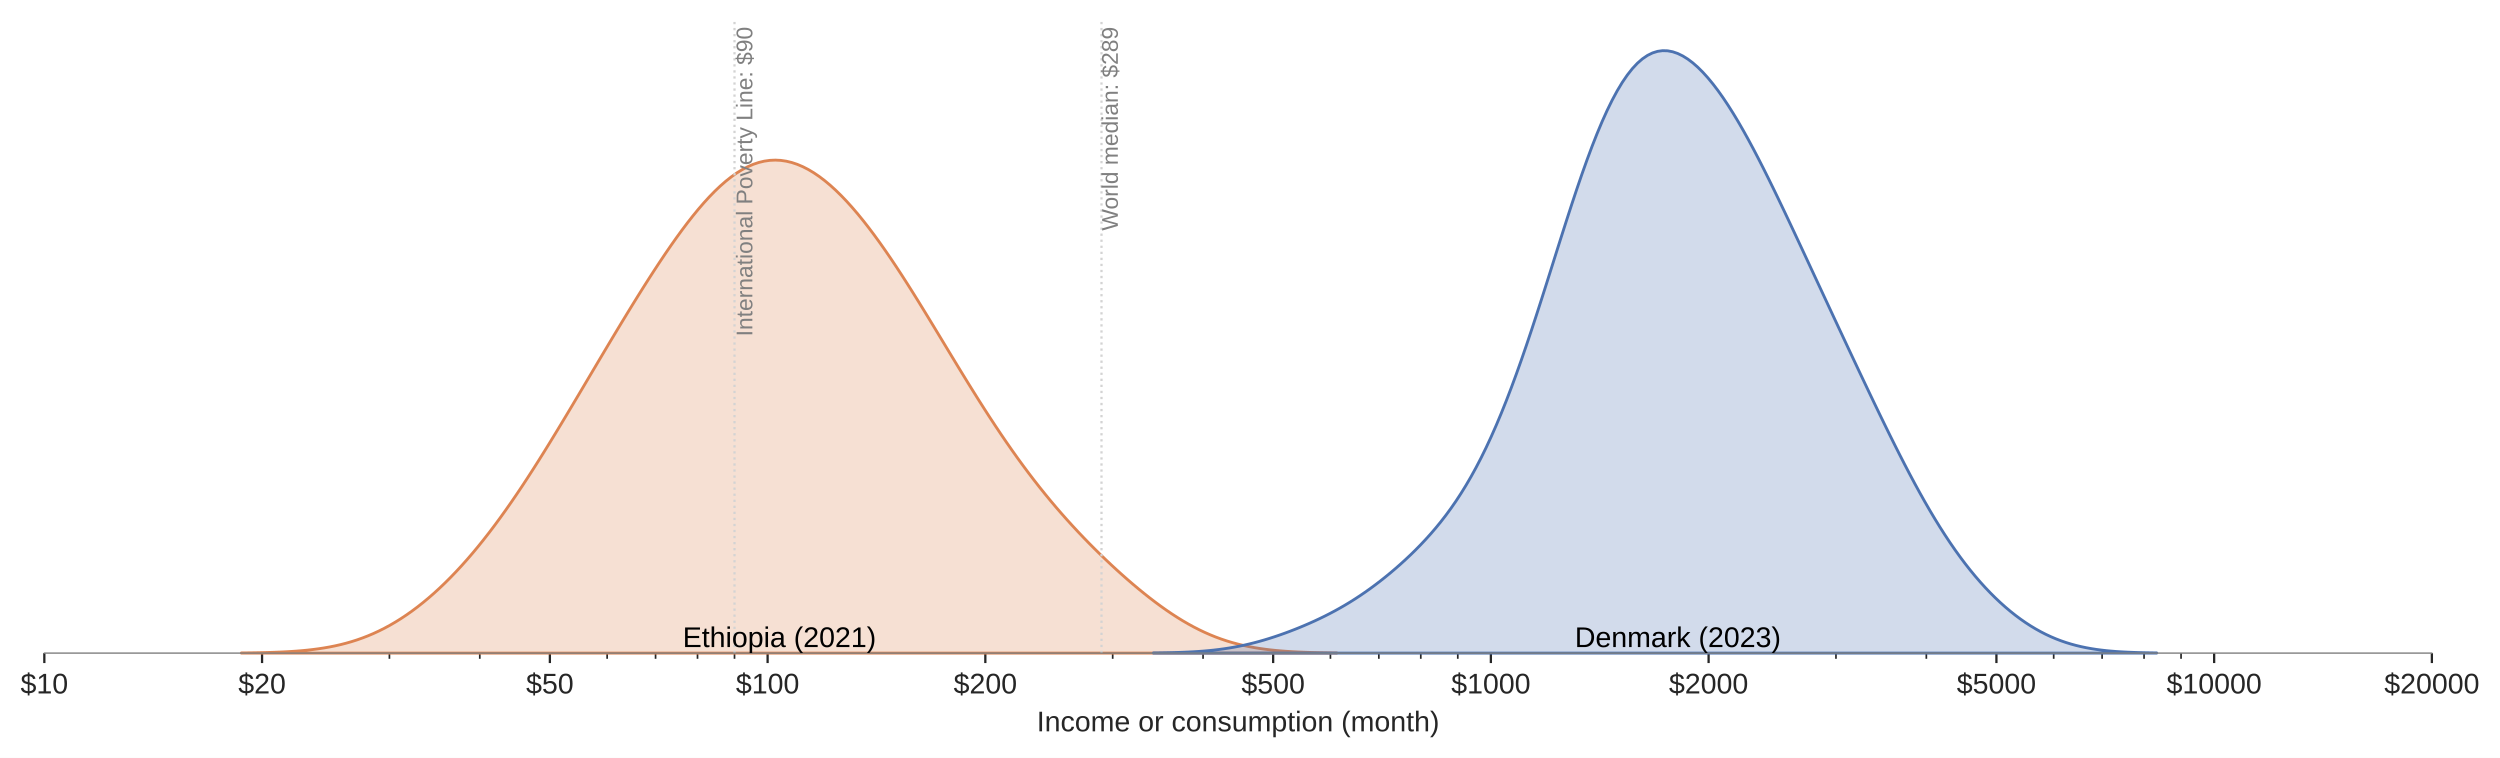
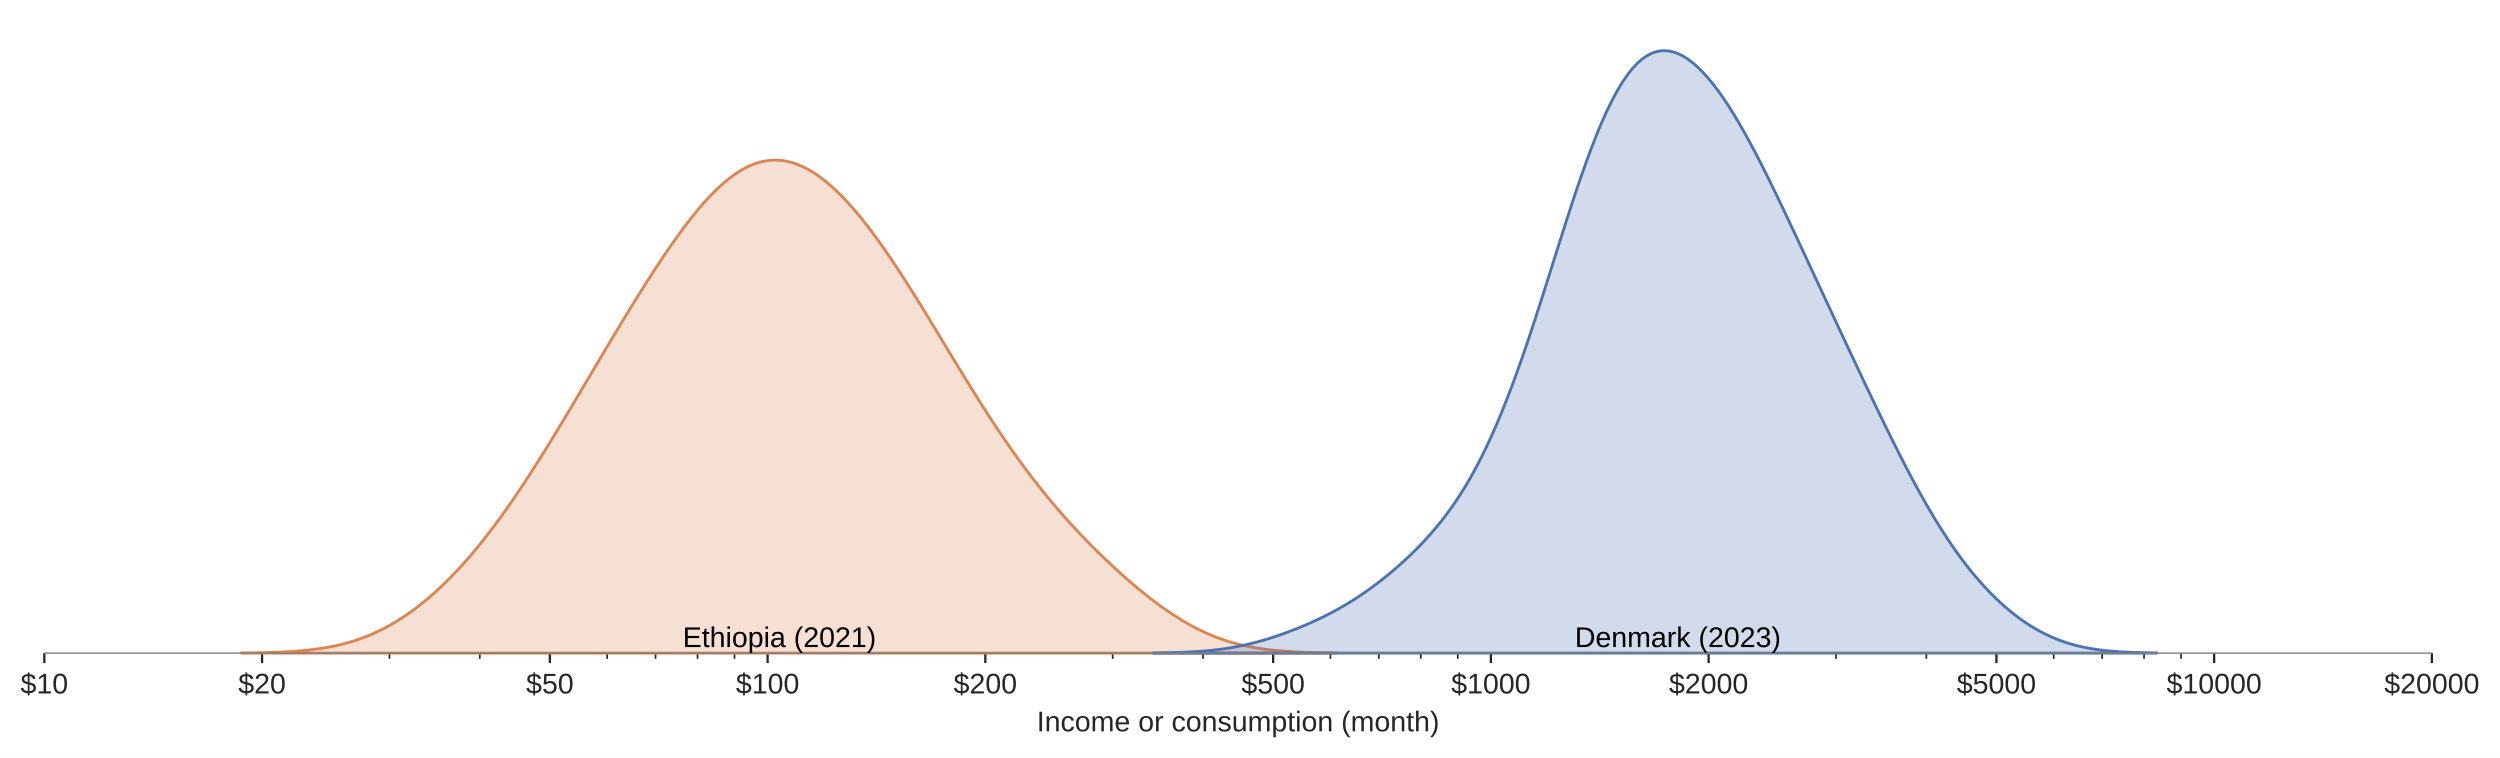
<svg xmlns="http://www.w3.org/2000/svg" xmlns:xlink="http://www.w3.org/1999/xlink" width="876.424pt" height="265.69pt" viewBox="0 0 876.424 265.69" version="1.1">
  <defs>
    <style type="text/css">*{stroke-linejoin: round; stroke-linecap: butt}</style>
  </defs>
  <g id="figure_1">
    <g id="patch_1">
      <path d="M 0 265.69  L 876.424 265.69  L 876.424 0  L 0 0  z " style="fill: #ffffff" />
    </g>
    <g id="axes_1">
      <g id="patch_2">
        <path d="M 15.541 228.96  L 852.541 228.96  L 852.541 7.2  L 15.541 7.2  z " style="fill: #ffffff" />
      </g>
      <g id="matplotlib.axis_1">
        <g id="xtick_1">
          <g id="line2d_1">
            <defs>
-               <path id="m2feca55325" d="M 0 0  L 0 3.5  " style="stroke: #262626; stroke-width: 0.8" />
+               <path id="m0fde0cb717" d="M 0 0  L 0 3.5  " style="stroke: #262626; stroke-width: 0.8" />
            </defs>
            <g>
-               <use xlink:href="#m2feca55325" x="15.541" y="228.96" style="fill: #262626; stroke: #262626; stroke-width: 0.8" />
+               <use xlink:href="#m0fde0cb717" x="15.541" y="228.96" style="fill: #262626; stroke: #262626; stroke-width: 0.8" />
            </g>
          </g>
          <g id="text_1">
            <text style="font-size: 10px; font-family: 'Arial', 'DejaVu Sans', 'Liberation Sans', 'Bitstream Vera Sans', sans-serif; text-anchor: middle; fill: #262626" x="15.541" y="243.118" transform="rotate(-0 15.54141 243.1178)">$10</text>
          </g>
        </g>
        <g id="xtick_2">
          <g id="line2d_2">
            <g>
-               <use xlink:href="#m2feca55325" x="91.87" y="228.96" style="fill: #262626; stroke: #262626; stroke-width: 0.8" />
+               <use xlink:href="#m0fde0cb717" x="91.87" y="228.96" style="fill: #262626; stroke: #262626; stroke-width: 0.8" />
            </g>
          </g>
          <g id="text_2">
            <text style="font-size: 10px; font-family: 'Arial', 'DejaVu Sans', 'Liberation Sans', 'Bitstream Vera Sans', sans-serif; text-anchor: middle; fill: #262626" x="91.87" y="243.118" transform="rotate(-0 91.86974 243.1178)">$20</text>
          </g>
        </g>
        <g id="xtick_3">
          <g id="line2d_3">
            <g>
-               <use xlink:href="#m2feca55325" x="192.77" y="228.96" style="fill: #262626; stroke: #262626; stroke-width: 0.8" />
+               <use xlink:href="#m0fde0cb717" x="192.77" y="228.96" style="fill: #262626; stroke: #262626; stroke-width: 0.8" />
            </g>
          </g>
          <g id="text_3">
            <text style="font-size: 10px; font-family: 'Arial', 'DejaVu Sans', 'Liberation Sans', 'Bitstream Vera Sans', sans-serif; text-anchor: middle; fill: #262626" x="192.77" y="243.118" transform="rotate(-0 192.7703 243.1178)">$50</text>
          </g>
        </g>
        <g id="xtick_4">
          <g id="line2d_4">
            <g>
-               <use xlink:href="#m2feca55325" x="269.099" y="228.96" style="fill: #262626; stroke: #262626; stroke-width: 0.8" />
+               <use xlink:href="#m0fde0cb717" x="269.099" y="228.96" style="fill: #262626; stroke: #262626; stroke-width: 0.8" />
            </g>
          </g>
          <g id="text_4">
            <text style="font-size: 10px; font-family: 'Arial', 'DejaVu Sans', 'Liberation Sans', 'Bitstream Vera Sans', sans-serif; text-anchor: middle; fill: #262626" x="269.099" y="243.118" transform="rotate(-0 269.0986 243.1178)">$100</text>
          </g>
        </g>
        <g id="xtick_5">
          <g id="line2d_5">
            <g>
-               <use xlink:href="#m2feca55325" x="345.427" y="228.96" style="fill: #262626; stroke: #262626; stroke-width: 0.8" />
+               <use xlink:href="#m0fde0cb717" x="345.427" y="228.96" style="fill: #262626; stroke: #262626; stroke-width: 0.8" />
            </g>
          </g>
          <g id="text_5">
            <text style="font-size: 10px; font-family: 'Arial', 'DejaVu Sans', 'Liberation Sans', 'Bitstream Vera Sans', sans-serif; text-anchor: middle; fill: #262626" x="345.427" y="243.118" transform="rotate(-0 345.427 243.1178)">$200</text>
          </g>
        </g>
        <g id="xtick_6">
          <g id="line2d_6">
            <g>
-               <use xlink:href="#m2feca55325" x="446.328" y="228.96" style="fill: #262626; stroke: #262626; stroke-width: 0.8" />
+               <use xlink:href="#m0fde0cb717" x="446.328" y="228.96" style="fill: #262626; stroke: #262626; stroke-width: 0.8" />
            </g>
          </g>
          <g id="text_6">
            <text style="font-size: 10px; font-family: 'Arial', 'DejaVu Sans', 'Liberation Sans', 'Bitstream Vera Sans', sans-serif; text-anchor: middle; fill: #262626" x="446.328" y="243.118" transform="rotate(-0 446.3275 243.1178)">$500</text>
          </g>
        </g>
        <g id="xtick_7">
          <g id="line2d_7">
            <g>
-               <use xlink:href="#m2feca55325" x="522.656" y="228.96" style="fill: #262626; stroke: #262626; stroke-width: 0.8" />
+               <use xlink:href="#m0fde0cb717" x="522.656" y="228.96" style="fill: #262626; stroke: #262626; stroke-width: 0.8" />
            </g>
          </g>
          <g id="text_7">
            <text style="font-size: 10px; font-family: 'Arial', 'DejaVu Sans', 'Liberation Sans', 'Bitstream Vera Sans', sans-serif; text-anchor: middle; fill: #262626" x="522.656" y="243.118" transform="rotate(-0 522.6559 243.1178)">$1000</text>
          </g>
        </g>
        <g id="xtick_8">
          <g id="line2d_8">
            <g>
-               <use xlink:href="#m2feca55325" x="598.984" y="228.96" style="fill: #262626; stroke: #262626; stroke-width: 0.8" />
+               <use xlink:href="#m0fde0cb717" x="598.984" y="228.96" style="fill: #262626; stroke: #262626; stroke-width: 0.8" />
            </g>
          </g>
          <g id="text_8">
            <text style="font-size: 10px; font-family: 'Arial', 'DejaVu Sans', 'Liberation Sans', 'Bitstream Vera Sans', sans-serif; text-anchor: middle; fill: #262626" x="598.984" y="243.118" transform="rotate(-0 598.9842 243.1178)">$2000</text>
          </g>
        </g>
        <g id="xtick_9">
          <g id="line2d_9">
            <g>
-               <use xlink:href="#m2feca55325" x="699.885" y="228.96" style="fill: #262626; stroke: #262626; stroke-width: 0.8" />
+               <use xlink:href="#m0fde0cb717" x="699.885" y="228.96" style="fill: #262626; stroke: #262626; stroke-width: 0.8" />
            </g>
          </g>
          <g id="text_9">
            <text style="font-size: 10px; font-family: 'Arial', 'DejaVu Sans', 'Liberation Sans', 'Bitstream Vera Sans', sans-serif; text-anchor: middle; fill: #262626" x="699.885" y="243.118" transform="rotate(-0 699.8847 243.1178)">$5000</text>
          </g>
        </g>
        <g id="xtick_10">
          <g id="line2d_10">
            <g>
-               <use xlink:href="#m2feca55325" x="776.213" y="228.96" style="fill: #262626; stroke: #262626; stroke-width: 0.8" />
+               <use xlink:href="#m0fde0cb717" x="776.213" y="228.96" style="fill: #262626; stroke: #262626; stroke-width: 0.8" />
            </g>
          </g>
          <g id="text_10">
            <text style="font-size: 10px; font-family: 'Arial', 'DejaVu Sans', 'Liberation Sans', 'Bitstream Vera Sans', sans-serif; text-anchor: middle; fill: #262626" x="776.213" y="243.118" transform="rotate(-0 776.2131 243.1178)">$10000</text>
          </g>
        </g>
        <g id="xtick_11">
          <g id="line2d_11">
            <g>
-               <use xlink:href="#m2feca55325" x="852.541" y="228.96" style="fill: #262626; stroke: #262626; stroke-width: 0.8" />
+               <use xlink:href="#m0fde0cb717" x="852.541" y="228.96" style="fill: #262626; stroke: #262626; stroke-width: 0.8" />
            </g>
          </g>
          <g id="text_11">
            <text style="font-size: 10px; font-family: 'Arial', 'DejaVu Sans', 'Liberation Sans', 'Bitstream Vera Sans', sans-serif; text-anchor: middle; fill: #262626" x="852.541" y="243.118" transform="rotate(-0 852.5414 243.1178)">$20000</text>
          </g>
        </g>
        <g id="xtick_12">
          <g id="line2d_12">
            <defs>
-               <path id="m14a2b7d4f0" d="M 0 0  L 0 2  " style="stroke: #262626; stroke-width: 0.6" />
+               <path id="mbe26767d24" d="M 0 0  L 0 2  " style="stroke: #262626; stroke-width: 0.6" />
            </defs>
            <g>
-               <use xlink:href="#m14a2b7d4f0" x="136.519" y="228.96" style="fill: #262626; stroke: #262626; stroke-width: 0.6" />
+               <use xlink:href="#mbe26767d24" x="136.519" y="228.96" style="fill: #262626; stroke: #262626; stroke-width: 0.6" />
            </g>
          </g>
        </g>
        <g id="xtick_13">
          <g id="line2d_13">
            <g>
-               <use xlink:href="#m14a2b7d4f0" x="168.198" y="228.96" style="fill: #262626; stroke: #262626; stroke-width: 0.6" />
+               <use xlink:href="#mbe26767d24" x="168.198" y="228.96" style="fill: #262626; stroke: #262626; stroke-width: 0.6" />
            </g>
          </g>
        </g>
        <g id="xtick_14">
          <g id="line2d_14">
            <g>
-               <use xlink:href="#m14a2b7d4f0" x="212.847" y="228.96" style="fill: #262626; stroke: #262626; stroke-width: 0.6" />
+               <use xlink:href="#mbe26767d24" x="212.847" y="228.96" style="fill: #262626; stroke: #262626; stroke-width: 0.6" />
            </g>
          </g>
        </g>
        <g id="xtick_15">
          <g id="line2d_15">
            <g>
-               <use xlink:href="#m14a2b7d4f0" x="229.822" y="228.96" style="fill: #262626; stroke: #262626; stroke-width: 0.6" />
+               <use xlink:href="#mbe26767d24" x="229.822" y="228.96" style="fill: #262626; stroke: #262626; stroke-width: 0.6" />
            </g>
          </g>
        </g>
        <g id="xtick_16">
          <g id="line2d_16">
            <g>
-               <use xlink:href="#m14a2b7d4f0" x="244.526" y="228.96" style="fill: #262626; stroke: #262626; stroke-width: 0.6" />
+               <use xlink:href="#mbe26767d24" x="244.526" y="228.96" style="fill: #262626; stroke: #262626; stroke-width: 0.6" />
            </g>
          </g>
        </g>
        <g id="xtick_17">
          <g id="line2d_17">
            <g>
-               <use xlink:href="#m14a2b7d4f0" x="257.496" y="228.96" style="fill: #262626; stroke: #262626; stroke-width: 0.6" />
+               <use xlink:href="#mbe26767d24" x="257.496" y="228.96" style="fill: #262626; stroke: #262626; stroke-width: 0.6" />
            </g>
          </g>
        </g>
        <g id="xtick_18">
          <g id="line2d_18">
            <g>
-               <use xlink:href="#m14a2b7d4f0" x="390.076" y="228.96" style="fill: #262626; stroke: #262626; stroke-width: 0.6" />
+               <use xlink:href="#mbe26767d24" x="390.076" y="228.96" style="fill: #262626; stroke: #262626; stroke-width: 0.6" />
            </g>
          </g>
        </g>
        <g id="xtick_19">
          <g id="line2d_19">
            <g>
-               <use xlink:href="#m14a2b7d4f0" x="421.755" y="228.96" style="fill: #262626; stroke: #262626; stroke-width: 0.6" />
+               <use xlink:href="#mbe26767d24" x="421.755" y="228.96" style="fill: #262626; stroke: #262626; stroke-width: 0.6" />
            </g>
          </g>
        </g>
        <g id="xtick_20">
          <g id="line2d_20">
            <g>
-               <use xlink:href="#m14a2b7d4f0" x="466.404" y="228.96" style="fill: #262626; stroke: #262626; stroke-width: 0.6" />
+               <use xlink:href="#mbe26767d24" x="466.404" y="228.96" style="fill: #262626; stroke: #262626; stroke-width: 0.6" />
            </g>
          </g>
        </g>
        <g id="xtick_21">
          <g id="line2d_21">
            <g>
-               <use xlink:href="#m14a2b7d4f0" x="483.379" y="228.96" style="fill: #262626; stroke: #262626; stroke-width: 0.6" />
+               <use xlink:href="#mbe26767d24" x="483.379" y="228.96" style="fill: #262626; stroke: #262626; stroke-width: 0.6" />
            </g>
          </g>
        </g>
        <g id="xtick_22">
          <g id="line2d_22">
            <g>
-               <use xlink:href="#m14a2b7d4f0" x="498.084" y="228.96" style="fill: #262626; stroke: #262626; stroke-width: 0.6" />
+               <use xlink:href="#mbe26767d24" x="498.084" y="228.96" style="fill: #262626; stroke: #262626; stroke-width: 0.6" />
            </g>
          </g>
        </g>
        <g id="xtick_23">
          <g id="line2d_23">
            <g>
-               <use xlink:href="#m14a2b7d4f0" x="511.054" y="228.96" style="fill: #262626; stroke: #262626; stroke-width: 0.6" />
+               <use xlink:href="#mbe26767d24" x="511.054" y="228.96" style="fill: #262626; stroke: #262626; stroke-width: 0.6" />
            </g>
          </g>
        </g>
        <g id="xtick_24">
          <g id="line2d_24">
            <g>
-               <use xlink:href="#m14a2b7d4f0" x="643.633" y="228.96" style="fill: #262626; stroke: #262626; stroke-width: 0.6" />
+               <use xlink:href="#mbe26767d24" x="643.633" y="228.96" style="fill: #262626; stroke: #262626; stroke-width: 0.6" />
            </g>
          </g>
        </g>
        <g id="xtick_25">
          <g id="line2d_25">
            <g>
-               <use xlink:href="#m14a2b7d4f0" x="675.313" y="228.96" style="fill: #262626; stroke: #262626; stroke-width: 0.6" />
+               <use xlink:href="#mbe26767d24" x="675.313" y="228.96" style="fill: #262626; stroke: #262626; stroke-width: 0.6" />
            </g>
          </g>
        </g>
        <g id="xtick_26">
          <g id="line2d_26">
            <g>
-               <use xlink:href="#m14a2b7d4f0" x="719.962" y="228.96" style="fill: #262626; stroke: #262626; stroke-width: 0.6" />
+               <use xlink:href="#mbe26767d24" x="719.962" y="228.96" style="fill: #262626; stroke: #262626; stroke-width: 0.6" />
            </g>
          </g>
        </g>
        <g id="xtick_27">
          <g id="line2d_27">
            <g>
-               <use xlink:href="#m14a2b7d4f0" x="736.937" y="228.96" style="fill: #262626; stroke: #262626; stroke-width: 0.6" />
+               <use xlink:href="#mbe26767d24" x="736.937" y="228.96" style="fill: #262626; stroke: #262626; stroke-width: 0.6" />
            </g>
          </g>
        </g>
        <g id="xtick_28">
          <g id="line2d_28">
            <g>
-               <use xlink:href="#m14a2b7d4f0" x="751.641" y="228.96" style="fill: #262626; stroke: #262626; stroke-width: 0.6" />
+               <use xlink:href="#mbe26767d24" x="751.641" y="228.96" style="fill: #262626; stroke: #262626; stroke-width: 0.6" />
            </g>
          </g>
        </g>
        <g id="xtick_29">
          <g id="line2d_29">
            <g>
-               <use xlink:href="#m14a2b7d4f0" x="764.611" y="228.96" style="fill: #262626; stroke: #262626; stroke-width: 0.6" />
+               <use xlink:href="#mbe26767d24" x="764.611" y="228.96" style="fill: #262626; stroke: #262626; stroke-width: 0.6" />
            </g>
          </g>
        </g>
        <g id="text_12">
          <text style="font-size: 10px; font-family: 'Arial', 'DejaVu Sans', 'Liberation Sans', 'Bitstream Vera Sans', sans-serif; text-anchor: middle; fill: #262626" x="434.041" y="256.385" transform="rotate(-0 434.0414 256.385)">Income or consumption (month)</text>
        </g>
      </g>
      <g id="matplotlib.axis_2" />
      <g id="FillBetweenPolyCollection_1">
        <defs>
-           <path id="m49c002dc8e" d="M 84.624 -36.794  L 84.624 -36.73  L 86.553 -36.73  L 88.483 -36.73  L 90.413 -36.73  L 92.342 -36.73  L 94.272 -36.73  L 96.201 -36.73  L 98.131 -36.73  L 100.061 -36.73  L 101.99 -36.73  L 103.92 -36.73  L 105.85 -36.73  L 107.779 -36.73  L 109.709 -36.73  L 111.638 -36.73  L 113.568 -36.73  L 115.498 -36.73  L 117.427 -36.73  L 119.357 -36.73  L 121.287 -36.73  L 123.216 -36.73  L 125.146 -36.73  L 127.075 -36.73  L 129.005 -36.73  L 130.935 -36.73  L 132.864 -36.73  L 134.794 -36.73  L 136.724 -36.73  L 138.653 -36.73  L 140.583 -36.73  L 142.512 -36.73  L 144.442 -36.73  L 146.372 -36.73  L 148.301 -36.73  L 150.231 -36.73  L 152.161 -36.73  L 154.09 -36.73  L 156.02 -36.73  L 157.949 -36.73  L 159.879 -36.73  L 161.809 -36.73  L 163.738 -36.73  L 165.668 -36.73  L 167.598 -36.73  L 169.527 -36.73  L 171.457 -36.73  L 173.386 -36.73  L 175.316 -36.73  L 177.246 -36.73  L 179.175 -36.73  L 181.105 -36.73  L 183.035 -36.73  L 184.964 -36.73  L 186.894 -36.73  L 188.824 -36.73  L 190.753 -36.73  L 192.683 -36.73  L 194.612 -36.73  L 196.542 -36.73  L 198.472 -36.73  L 200.401 -36.73  L 202.331 -36.73  L 204.261 -36.73  L 206.19 -36.73  L 208.12 -36.73  L 210.049 -36.73  L 211.979 -36.73  L 213.909 -36.73  L 215.838 -36.73  L 217.768 -36.73  L 219.698 -36.73  L 221.627 -36.73  L 223.557 -36.73  L 225.486 -36.73  L 227.416 -36.73  L 229.346 -36.73  L 231.275 -36.73  L 233.205 -36.73  L 235.135 -36.73  L 237.064 -36.73  L 238.994 -36.73  L 240.923 -36.73  L 242.853 -36.73  L 244.783 -36.73  L 246.712 -36.73  L 248.642 -36.73  L 250.572 -36.73  L 252.501 -36.73  L 254.431 -36.73  L 256.36 -36.73  L 258.29 -36.73  L 260.22 -36.73  L 262.149 -36.73  L 264.079 -36.73  L 266.009 -36.73  L 267.938 -36.73  L 269.868 -36.73  L 271.797 -36.73  L 273.727 -36.73  L 275.657 -36.73  L 277.586 -36.73  L 279.516 -36.73  L 281.446 -36.73  L 283.375 -36.73  L 285.305 -36.73  L 287.234 -36.73  L 289.164 -36.73  L 291.094 -36.73  L 293.023 -36.73  L 294.953 -36.73  L 296.883 -36.73  L 298.812 -36.73  L 300.742 -36.73  L 302.671 -36.73  L 304.601 -36.73  L 306.531 -36.73  L 308.46 -36.73  L 310.39 -36.73  L 312.32 -36.73  L 314.249 -36.73  L 316.179 -36.73  L 318.108 -36.73  L 320.038 -36.73  L 321.968 -36.73  L 323.897 -36.73  L 325.827 -36.73  L 327.757 -36.73  L 329.686 -36.73  L 331.616 -36.73  L 333.545 -36.73  L 335.475 -36.73  L 337.405 -36.73  L 339.334 -36.73  L 341.264 -36.73  L 343.194 -36.73  L 345.123 -36.73  L 347.053 -36.73  L 348.982 -36.73  L 350.912 -36.73  L 352.842 -36.73  L 354.771 -36.73  L 356.701 -36.73  L 358.631 -36.73  L 360.56 -36.73  L 362.49 -36.73  L 364.419 -36.73  L 366.349 -36.73  L 368.279 -36.73  L 370.208 -36.73  L 372.138 -36.73  L 374.068 -36.73  L 375.997 -36.73  L 377.927 -36.73  L 379.856 -36.73  L 381.786 -36.73  L 383.716 -36.73  L 385.645 -36.73  L 387.575 -36.73  L 389.505 -36.73  L 391.434 -36.73  L 393.364 -36.73  L 395.293 -36.73  L 397.223 -36.73  L 399.153 -36.73  L 401.082 -36.73  L 403.012 -36.73  L 404.942 -36.73  L 406.871 -36.73  L 408.801 -36.73  L 410.73 -36.73  L 412.66 -36.73  L 414.59 -36.73  L 416.519 -36.73  L 418.449 -36.73  L 420.379 -36.73  L 422.308 -36.73  L 424.238 -36.73  L 426.167 -36.73  L 428.097 -36.73  L 430.027 -36.73  L 431.956 -36.73  L 433.886 -36.73  L 435.816 -36.73  L 437.745 -36.73  L 439.675 -36.73  L 441.604 -36.73  L 443.534 -36.73  L 445.464 -36.73  L 447.393 -36.73  L 449.323 -36.73  L 451.253 -36.73  L 453.182 -36.73  L 455.112 -36.73  L 457.041 -36.73  L 458.971 -36.73  L 460.901 -36.73  L 462.83 -36.73  L 464.76 -36.73  L 466.69 -36.73  L 468.619 -36.73  L 468.619 -36.797  L 468.619 -36.797  L 466.69 -36.819  L 464.76 -36.846  L 462.83 -36.88  L 460.901 -36.923  L 458.971 -36.976  L 457.041 -37.042  L 455.112 -37.122  L 453.182 -37.221  L 451.253 -37.339  L 449.323 -37.481  L 447.393 -37.651  L 445.464 -37.85  L 443.534 -38.085  L 441.604 -38.357  L 439.675 -38.672  L 437.745 -39.033  L 435.816 -39.445  L 433.886 -39.911  L 431.956 -40.434  L 430.027 -41.018  L 428.097 -41.665  L 426.167 -42.379  L 424.238 -43.16  L 422.308 -44.009  L 420.379 -44.928  L 418.449 -45.915  L 416.519 -46.972  L 414.59 -48.095  L 412.66 -49.284  L 410.73 -50.536  L 408.801 -51.848  L 406.871 -53.219  L 404.942 -54.645  L 403.012 -56.123  L 401.082 -57.65  L 399.153 -59.224  L 397.223 -60.843  L 395.293 -62.504  L 393.364 -64.205  L 391.434 -65.947  L 389.505 -67.728  L 387.575 -69.548  L 385.645 -71.407  L 383.716 -73.307  L 381.786 -75.248  L 379.856 -77.233  L 377.927 -79.263  L 375.997 -81.34  L 374.068 -83.466  L 372.138 -85.644  L 370.208 -87.875  L 368.279 -90.163  L 366.349 -92.508  L 364.419 -94.913  L 362.49 -97.378  L 360.56 -99.905  L 358.631 -102.494  L 356.701 -105.144  L 354.771 -107.856  L 352.842 -110.627  L 350.912 -113.457  L 348.982 -116.343  L 347.053 -119.281  L 345.123 -122.269  L 343.194 -125.302  L 341.264 -128.376  L 339.334 -131.485  L 337.405 -134.624  L 335.475 -137.786  L 333.545 -140.965  L 331.616 -144.154  L 329.686 -147.347  L 327.757 -150.535  L 325.827 -153.712  L 323.897 -156.87  L 321.968 -160.001  L 320.038 -163.099  L 318.108 -166.155  L 316.179 -169.162  L 314.249 -172.114  L 312.32 -175.002  L 310.39 -177.821  L 308.46 -180.563  L 306.531 -183.221  L 304.601 -185.79  L 302.671 -188.262  L 300.742 -190.631  L 298.812 -192.891  L 296.883 -195.035  L 294.953 -197.056  L 293.023 -198.949  L 291.094 -200.706  L 289.164 -202.322  L 287.234 -203.79  L 285.305 -205.105  L 283.375 -206.259  L 281.446 -207.249  L 279.516 -208.069  L 277.586 -208.713  L 275.657 -209.179  L 273.727 -209.463  L 271.797 -209.561  L 269.868 -209.473  L 267.938 -209.198  L 266.009 -208.735  L 264.079 -208.086  L 262.149 -207.253  L 260.22 -206.239  L 258.29 -205.049  L 256.36 -203.686  L 254.431 -202.158  L 252.501 -200.471  L 250.572 -198.633  L 248.642 -196.652  L 246.712 -194.536  L 244.783 -192.294  L 242.853 -189.935  L 240.923 -187.469  L 238.994 -184.903  L 237.064 -182.247  L 235.135 -179.51  L 233.205 -176.699  L 231.275 -173.821  L 229.346 -170.884  L 227.416 -167.895  L 225.486 -164.858  L 223.557 -161.78  L 221.627 -158.665  L 219.698 -155.518  L 217.768 -152.344  L 215.838 -149.147  L 213.909 -145.93  L 211.979 -142.697  L 210.049 -139.452  L 208.12 -136.2  L 206.19 -132.944  L 204.261 -129.688  L 202.331 -126.438  L 200.401 -123.196  L 198.472 -119.969  L 196.542 -116.761  L 194.612 -113.576  L 192.683 -110.421  L 190.753 -107.3  L 188.824 -104.218  L 186.894 -101.179  L 184.964 -98.189  L 183.035 -95.252  L 181.105 -92.372  L 179.175 -89.553  L 177.246 -86.798  L 175.316 -84.111  L 173.386 -81.493  L 171.457 -78.947  L 169.527 -76.476  L 167.598 -74.08  L 165.668 -71.761  L 163.738 -69.519  L 161.809 -67.356  L 159.879 -65.273  L 157.949 -63.268  L 156.02 -61.344  L 154.09 -59.499  L 152.161 -57.735  L 150.231 -56.051  L 148.301 -54.448  L 146.372 -52.925  L 144.442 -51.482  L 142.512 -50.12  L 140.583 -48.838  L 138.653 -47.635  L 136.724 -46.512  L 134.794 -45.467  L 132.864 -44.498  L 130.935 -43.605  L 129.005 -42.785  L 127.075 -42.037  L 125.146 -41.357  L 123.216 -40.743  L 121.287 -40.192  L 119.357 -39.699  L 117.427 -39.263  L 115.498 -38.877  L 113.568 -38.54  L 111.638 -38.246  L 109.709 -37.993  L 107.779 -37.775  L 105.85 -37.589  L 103.92 -37.431  L 101.99 -37.299  L 100.061 -37.189  L 98.131 -37.097  L 96.201 -37.022  L 94.272 -36.961  L 92.342 -36.911  L 90.413 -36.871  L 88.483 -36.839  L 86.553 -36.814  L 84.624 -36.794  z " style="stroke: #dd8452" />
+           <path id="mca503e0b90" d="M 84.624 -36.794  L 84.624 -36.73  L 86.553 -36.73  L 88.483 -36.73  L 90.413 -36.73  L 92.342 -36.73  L 94.272 -36.73  L 96.201 -36.73  L 98.131 -36.73  L 100.061 -36.73  L 101.99 -36.73  L 103.92 -36.73  L 105.85 -36.73  L 107.779 -36.73  L 109.709 -36.73  L 111.638 -36.73  L 113.568 -36.73  L 115.498 -36.73  L 117.427 -36.73  L 119.357 -36.73  L 121.287 -36.73  L 123.216 -36.73  L 125.146 -36.73  L 127.075 -36.73  L 129.005 -36.73  L 130.935 -36.73  L 132.864 -36.73  L 134.794 -36.73  L 136.724 -36.73  L 138.653 -36.73  L 140.583 -36.73  L 142.512 -36.73  L 144.442 -36.73  L 146.372 -36.73  L 148.301 -36.73  L 150.231 -36.73  L 152.161 -36.73  L 154.09 -36.73  L 156.02 -36.73  L 157.949 -36.73  L 159.879 -36.73  L 161.809 -36.73  L 163.738 -36.73  L 165.668 -36.73  L 167.598 -36.73  L 169.527 -36.73  L 171.457 -36.73  L 173.386 -36.73  L 175.316 -36.73  L 177.246 -36.73  L 179.175 -36.73  L 181.105 -36.73  L 183.035 -36.73  L 184.964 -36.73  L 186.894 -36.73  L 188.824 -36.73  L 190.753 -36.73  L 192.683 -36.73  L 194.612 -36.73  L 196.542 -36.73  L 198.472 -36.73  L 200.401 -36.73  L 202.331 -36.73  L 204.261 -36.73  L 206.19 -36.73  L 208.12 -36.73  L 210.049 -36.73  L 211.979 -36.73  L 213.909 -36.73  L 215.838 -36.73  L 217.768 -36.73  L 219.698 -36.73  L 221.627 -36.73  L 223.557 -36.73  L 225.486 -36.73  L 227.416 -36.73  L 229.346 -36.73  L 231.275 -36.73  L 233.205 -36.73  L 235.135 -36.73  L 237.064 -36.73  L 238.994 -36.73  L 240.923 -36.73  L 242.853 -36.73  L 244.783 -36.73  L 246.712 -36.73  L 248.642 -36.73  L 250.572 -36.73  L 252.501 -36.73  L 254.431 -36.73  L 256.36 -36.73  L 258.29 -36.73  L 260.22 -36.73  L 262.149 -36.73  L 264.079 -36.73  L 266.009 -36.73  L 267.938 -36.73  L 269.868 -36.73  L 271.797 -36.73  L 273.727 -36.73  L 275.657 -36.73  L 277.586 -36.73  L 279.516 -36.73  L 281.446 -36.73  L 283.375 -36.73  L 285.305 -36.73  L 287.234 -36.73  L 289.164 -36.73  L 291.094 -36.73  L 293.023 -36.73  L 294.953 -36.73  L 296.883 -36.73  L 298.812 -36.73  L 300.742 -36.73  L 302.671 -36.73  L 304.601 -36.73  L 306.531 -36.73  L 308.46 -36.73  L 310.39 -36.73  L 312.32 -36.73  L 314.249 -36.73  L 316.179 -36.73  L 318.108 -36.73  L 320.038 -36.73  L 321.968 -36.73  L 323.897 -36.73  L 325.827 -36.73  L 327.757 -36.73  L 329.686 -36.73  L 331.616 -36.73  L 333.545 -36.73  L 335.475 -36.73  L 337.405 -36.73  L 339.334 -36.73  L 341.264 -36.73  L 343.194 -36.73  L 345.123 -36.73  L 347.053 -36.73  L 348.982 -36.73  L 350.912 -36.73  L 352.842 -36.73  L 354.771 -36.73  L 356.701 -36.73  L 358.631 -36.73  L 360.56 -36.73  L 362.49 -36.73  L 364.419 -36.73  L 366.349 -36.73  L 368.279 -36.73  L 370.208 -36.73  L 372.138 -36.73  L 374.068 -36.73  L 375.997 -36.73  L 377.927 -36.73  L 379.856 -36.73  L 381.786 -36.73  L 383.716 -36.73  L 385.645 -36.73  L 387.575 -36.73  L 389.505 -36.73  L 391.434 -36.73  L 393.364 -36.73  L 395.293 -36.73  L 397.223 -36.73  L 399.153 -36.73  L 401.082 -36.73  L 403.012 -36.73  L 404.942 -36.73  L 406.871 -36.73  L 408.801 -36.73  L 410.73 -36.73  L 412.66 -36.73  L 414.59 -36.73  L 416.519 -36.73  L 418.449 -36.73  L 420.379 -36.73  L 422.308 -36.73  L 424.238 -36.73  L 426.167 -36.73  L 428.097 -36.73  L 430.027 -36.73  L 431.956 -36.73  L 433.886 -36.73  L 435.816 -36.73  L 437.745 -36.73  L 439.675 -36.73  L 441.604 -36.73  L 443.534 -36.73  L 445.464 -36.73  L 447.393 -36.73  L 449.323 -36.73  L 451.253 -36.73  L 453.182 -36.73  L 455.112 -36.73  L 457.041 -36.73  L 458.971 -36.73  L 460.901 -36.73  L 462.83 -36.73  L 464.76 -36.73  L 466.69 -36.73  L 468.619 -36.73  L 468.619 -36.797  L 468.619 -36.797  L 466.69 -36.819  L 464.76 -36.846  L 462.83 -36.88  L 460.901 -36.923  L 458.971 -36.976  L 457.041 -37.042  L 455.112 -37.122  L 453.182 -37.221  L 451.253 -37.339  L 449.323 -37.481  L 447.393 -37.651  L 445.464 -37.85  L 443.534 -38.085  L 441.604 -38.357  L 439.675 -38.672  L 437.745 -39.033  L 435.816 -39.445  L 433.886 -39.911  L 431.956 -40.434  L 430.027 -41.018  L 428.097 -41.665  L 426.167 -42.379  L 424.238 -43.16  L 422.308 -44.009  L 420.379 -44.928  L 418.449 -45.915  L 416.519 -46.972  L 414.59 -48.095  L 412.66 -49.284  L 410.73 -50.536  L 408.801 -51.848  L 406.871 -53.219  L 404.942 -54.645  L 403.012 -56.123  L 401.082 -57.65  L 399.153 -59.224  L 397.223 -60.843  L 395.293 -62.504  L 393.364 -64.205  L 391.434 -65.947  L 389.505 -67.728  L 387.575 -69.548  L 385.645 -71.407  L 383.716 -73.307  L 381.786 -75.248  L 379.856 -77.233  L 377.927 -79.263  L 375.997 -81.34  L 374.068 -83.466  L 372.138 -85.644  L 370.208 -87.875  L 368.279 -90.163  L 366.349 -92.508  L 364.419 -94.913  L 362.49 -97.378  L 360.56 -99.905  L 358.631 -102.494  L 356.701 -105.144  L 354.771 -107.856  L 352.842 -110.627  L 350.912 -113.457  L 348.982 -116.343  L 347.053 -119.281  L 345.123 -122.269  L 343.194 -125.302  L 341.264 -128.376  L 339.334 -131.485  L 337.405 -134.624  L 335.475 -137.786  L 333.545 -140.965  L 331.616 -144.154  L 329.686 -147.347  L 327.757 -150.535  L 325.827 -153.712  L 323.897 -156.87  L 321.968 -160.001  L 320.038 -163.099  L 318.108 -166.155  L 316.179 -169.162  L 314.249 -172.114  L 312.32 -175.002  L 310.39 -177.821  L 308.46 -180.563  L 306.531 -183.221  L 304.601 -185.79  L 302.671 -188.262  L 300.742 -190.631  L 298.812 -192.891  L 296.883 -195.035  L 294.953 -197.056  L 293.023 -198.949  L 291.094 -200.706  L 289.164 -202.322  L 287.234 -203.79  L 285.305 -205.105  L 283.375 -206.259  L 281.446 -207.249  L 279.516 -208.069  L 277.586 -208.713  L 275.657 -209.179  L 273.727 -209.463  L 271.797 -209.561  L 269.868 -209.473  L 267.938 -209.198  L 266.009 -208.735  L 264.079 -208.086  L 262.149 -207.253  L 260.22 -206.239  L 258.29 -205.049  L 256.36 -203.686  L 254.431 -202.158  L 252.501 -200.471  L 250.572 -198.633  L 248.642 -196.652  L 246.712 -194.536  L 244.783 -192.294  L 242.853 -189.935  L 240.923 -187.469  L 238.994 -184.903  L 237.064 -182.247  L 235.135 -179.51  L 233.205 -176.699  L 231.275 -173.821  L 229.346 -170.884  L 227.416 -167.895  L 225.486 -164.858  L 223.557 -161.78  L 221.627 -158.665  L 219.698 -155.518  L 217.768 -152.344  L 215.838 -149.147  L 213.909 -145.93  L 211.979 -142.697  L 210.049 -139.452  L 208.12 -136.2  L 206.19 -132.944  L 204.261 -129.688  L 202.331 -126.438  L 200.401 -123.196  L 198.472 -119.969  L 196.542 -116.761  L 194.612 -113.576  L 192.683 -110.421  L 190.753 -107.3  L 188.824 -104.218  L 186.894 -101.179  L 184.964 -98.189  L 183.035 -95.252  L 181.105 -92.372  L 179.175 -89.553  L 177.246 -86.798  L 175.316 -84.111  L 173.386 -81.493  L 171.457 -78.947  L 169.527 -76.476  L 167.598 -74.08  L 165.668 -71.761  L 163.738 -69.519  L 161.809 -67.356  L 159.879 -65.273  L 157.949 -63.268  L 156.02 -61.344  L 154.09 -59.499  L 152.161 -57.735  L 150.231 -56.051  L 148.301 -54.448  L 146.372 -52.925  L 144.442 -51.482  L 142.512 -50.12  L 140.583 -48.838  L 138.653 -47.635  L 136.724 -46.512  L 134.794 -45.467  L 132.864 -44.498  L 130.935 -43.605  L 129.005 -42.785  L 127.075 -42.037  L 125.146 -41.357  L 123.216 -40.743  L 121.287 -40.192  L 119.357 -39.699  L 117.427 -39.263  L 115.498 -38.877  L 113.568 -38.54  L 111.638 -38.246  L 109.709 -37.993  L 107.779 -37.775  L 105.85 -37.589  L 103.92 -37.431  L 101.99 -37.299  L 100.061 -37.189  L 98.131 -37.097  L 96.201 -37.022  L 94.272 -36.961  L 92.342 -36.911  L 90.413 -36.871  L 88.483 -36.839  L 86.553 -36.814  L 84.624 -36.794  z " style="stroke: #dd8452" />
        </defs>
        <g>
-           <use xlink:href="#m49c002dc8e" x="0" y="265.69" style="fill: #dd8452; fill-opacity: 0.25; stroke: #dd8452" />
+           <use xlink:href="#mca503e0b90" x="0" y="265.69" style="fill: #dd8452; fill-opacity: 0.25; stroke: #dd8452" />
        </g>
      </g>
      <g id="FillBetweenPolyCollection_2">
        <defs>
-           <path id="mea100a5546" d="M 404.353 -36.794  L 404.353 -36.73  L 406.12 -36.73  L 407.888 -36.73  L 409.655 -36.73  L 411.422 -36.73  L 413.19 -36.73  L 414.957 -36.73  L 416.725 -36.73  L 418.492 -36.73  L 420.259 -36.73  L 422.027 -36.73  L 423.794 -36.73  L 425.562 -36.73  L 427.329 -36.73  L 429.096 -36.73  L 430.864 -36.73  L 432.631 -36.73  L 434.398 -36.73  L 436.166 -36.73  L 437.933 -36.73  L 439.701 -36.73  L 441.468 -36.73  L 443.235 -36.73  L 445.003 -36.73  L 446.77 -36.73  L 448.537 -36.73  L 450.305 -36.73  L 452.072 -36.73  L 453.84 -36.73  L 455.607 -36.73  L 457.374 -36.73  L 459.142 -36.73  L 460.909 -36.73  L 462.676 -36.73  L 464.444 -36.73  L 466.211 -36.73  L 467.979 -36.73  L 469.746 -36.73  L 471.513 -36.73  L 473.281 -36.73  L 475.048 -36.73  L 476.816 -36.73  L 478.583 -36.73  L 480.35 -36.73  L 482.118 -36.73  L 483.885 -36.73  L 485.652 -36.73  L 487.42 -36.73  L 489.187 -36.73  L 490.955 -36.73  L 492.722 -36.73  L 494.489 -36.73  L 496.257 -36.73  L 498.024 -36.73  L 499.791 -36.73  L 501.559 -36.73  L 503.326 -36.73  L 505.094 -36.73  L 506.861 -36.73  L 508.628 -36.73  L 510.396 -36.73  L 512.163 -36.73  L 513.93 -36.73  L 515.698 -36.73  L 517.465 -36.73  L 519.233 -36.73  L 521 -36.73  L 522.767 -36.73  L 524.535 -36.73  L 526.302 -36.73  L 528.07 -36.73  L 529.837 -36.73  L 531.604 -36.73  L 533.372 -36.73  L 535.139 -36.73  L 536.906 -36.73  L 538.674 -36.73  L 540.441 -36.73  L 542.209 -36.73  L 543.976 -36.73  L 545.743 -36.73  L 547.511 -36.73  L 549.278 -36.73  L 551.045 -36.73  L 552.813 -36.73  L 554.58 -36.73  L 556.348 -36.73  L 558.115 -36.73  L 559.882 -36.73  L 561.65 -36.73  L 563.417 -36.73  L 565.185 -36.73  L 566.952 -36.73  L 568.719 -36.73  L 570.487 -36.73  L 572.254 -36.73  L 574.021 -36.73  L 575.789 -36.73  L 577.556 -36.73  L 579.324 -36.73  L 581.091 -36.73  L 582.858 -36.73  L 584.626 -36.73  L 586.393 -36.73  L 588.16 -36.73  L 589.928 -36.73  L 591.695 -36.73  L 593.463 -36.73  L 595.23 -36.73  L 596.997 -36.73  L 598.765 -36.73  L 600.532 -36.73  L 602.299 -36.73  L 604.067 -36.73  L 605.834 -36.73  L 607.602 -36.73  L 609.369 -36.73  L 611.136 -36.73  L 612.904 -36.73  L 614.671 -36.73  L 616.439 -36.73  L 618.206 -36.73  L 619.973 -36.73  L 621.741 -36.73  L 623.508 -36.73  L 625.275 -36.73  L 627.043 -36.73  L 628.81 -36.73  L 630.578 -36.73  L 632.345 -36.73  L 634.112 -36.73  L 635.88 -36.73  L 637.647 -36.73  L 639.414 -36.73  L 641.182 -36.73  L 642.949 -36.73  L 644.717 -36.73  L 646.484 -36.73  L 648.251 -36.73  L 650.019 -36.73  L 651.786 -36.73  L 653.554 -36.73  L 655.321 -36.73  L 657.088 -36.73  L 658.856 -36.73  L 660.623 -36.73  L 662.39 -36.73  L 664.158 -36.73  L 665.925 -36.73  L 667.693 -36.73  L 669.46 -36.73  L 671.227 -36.73  L 672.995 -36.73  L 674.762 -36.73  L 676.529 -36.73  L 678.297 -36.73  L 680.064 -36.73  L 681.832 -36.73  L 683.599 -36.73  L 685.366 -36.73  L 687.134 -36.73  L 688.901 -36.73  L 690.668 -36.73  L 692.436 -36.73  L 694.203 -36.73  L 695.971 -36.73  L 697.738 -36.73  L 699.505 -36.73  L 701.273 -36.73  L 703.04 -36.73  L 704.808 -36.73  L 706.575 -36.73  L 708.342 -36.73  L 710.11 -36.73  L 711.877 -36.73  L 713.644 -36.73  L 715.412 -36.73  L 717.179 -36.73  L 718.947 -36.73  L 720.714 -36.73  L 722.481 -36.73  L 724.249 -36.73  L 726.016 -36.73  L 727.783 -36.73  L 729.551 -36.73  L 731.318 -36.73  L 733.086 -36.73  L 734.853 -36.73  L 736.62 -36.73  L 738.388 -36.73  L 740.155 -36.73  L 741.922 -36.73  L 743.69 -36.73  L 745.457 -36.73  L 747.225 -36.73  L 748.992 -36.73  L 750.759 -36.73  L 752.527 -36.73  L 754.294 -36.73  L 756.062 -36.73  L 756.062 -36.801  L 756.062 -36.801  L 754.294 -36.824  L 752.527 -36.854  L 750.759 -36.893  L 748.992 -36.942  L 747.225 -37.004  L 745.457 -37.08  L 743.69 -37.174  L 741.922 -37.289  L 740.155 -37.429  L 738.388 -37.596  L 736.62 -37.796  L 734.853 -38.031  L 733.086 -38.308  L 731.318 -38.629  L 729.551 -39  L 727.783 -39.425  L 726.016 -39.907  L 724.249 -40.452  L 722.481 -41.062  L 720.714 -41.742  L 718.947 -42.494  L 717.179 -43.32  L 715.412 -44.224  L 713.644 -45.207  L 711.877 -46.27  L 710.11 -47.417  L 708.342 -48.646  L 706.575 -49.961  L 704.808 -51.362  L 703.04 -52.851  L 701.273 -54.429  L 699.505 -56.097  L 697.738 -57.858  L 695.971 -59.713  L 694.203 -61.665  L 692.436 -63.715  L 690.668 -65.865  L 688.901 -68.117  L 687.134 -70.472  L 685.366 -72.931  L 683.599 -75.494  L 681.832 -78.162  L 680.064 -80.931  L 678.297 -83.802  L 676.529 -86.769  L 674.762 -89.831  L 672.995 -92.982  L 671.227 -96.216  L 669.46 -99.529  L 667.693 -102.913  L 665.925 -106.361  L 664.158 -109.867  L 662.39 -113.424  L 660.623 -117.025  L 658.856 -120.663  L 657.088 -124.332  L 655.321 -128.028  L 653.554 -131.745  L 651.786 -135.48  L 650.019 -139.229  L 648.251 -142.989  L 646.484 -146.759  L 644.717 -150.536  L 642.949 -154.32  L 641.182 -158.11  L 639.414 -161.904  L 637.647 -165.701  L 635.88 -169.5  L 634.112 -173.297  L 632.345 -177.091  L 630.578 -180.877  L 628.81 -184.65  L 627.043 -188.405  L 625.275 -192.135  L 623.508 -195.831  L 621.741 -199.485  L 619.973 -203.087  L 618.206 -206.627  L 616.439 -210.095  L 614.671 -213.479  L 612.904 -216.768  L 611.136 -219.95  L 609.369 -223.016  L 607.602 -225.953  L 605.834 -228.753  L 604.067 -231.404  L 602.299 -233.896  L 600.532 -236.22  L 598.765 -238.367  L 596.997 -240.326  L 595.23 -242.087  L 593.463 -243.64  L 591.695 -244.974  L 589.928 -246.077  L 588.16 -246.937  L 586.393 -247.541  L 584.626 -247.877  L 582.858 -247.93  L 581.091 -247.687  L 579.324 -247.136  L 577.556 -246.264  L 575.789 -245.061  L 574.021 -243.519  L 572.254 -241.63  L 570.487 -239.391  L 568.719 -236.802  L 566.952 -233.866  L 565.185 -230.589  L 563.417 -226.983  L 561.65 -223.061  L 559.882 -218.843  L 558.115 -214.349  L 556.348 -209.606  L 554.58 -204.642  L 552.813 -199.487  L 551.045 -194.173  L 549.278 -188.735  L 547.511 -183.206  L 545.743 -177.62  L 543.976 -172.012  L 542.209 -166.414  L 540.441 -160.858  L 538.674 -155.371  L 536.906 -149.982  L 535.139 -144.714  L 533.372 -139.588  L 531.604 -134.621  L 529.837 -129.83  L 528.07 -125.225  L 526.302 -120.815  L 524.535 -116.606  L 522.767 -112.601  L 521 -108.798  L 519.233 -105.197  L 517.465 -101.793  L 515.698 -98.578  L 513.93 -95.546  L 512.163 -92.686  L 510.396 -89.988  L 508.628 -87.442  L 506.861 -85.034  L 505.094 -82.755  L 503.326 -80.593  L 501.559 -78.536  L 499.791 -76.574  L 498.024 -74.698  L 496.257 -72.9  L 494.489 -71.171  L 492.722 -69.506  L 490.955 -67.9  L 489.187 -66.349  L 487.42 -64.85  L 485.652 -63.401  L 483.885 -62.001  L 482.118 -60.65  L 480.35 -59.347  L 478.583 -58.092  L 476.816 -56.885  L 475.048 -55.726  L 473.281 -54.613  L 471.513 -53.547  L 469.746 -52.525  L 467.979 -51.546  L 466.211 -50.609  L 464.444 -49.709  L 462.676 -48.847  L 460.909 -48.018  L 459.142 -47.222  L 457.374 -46.456  L 455.607 -45.718  L 453.84 -45.009  L 452.072 -44.327  L 450.305 -43.673  L 448.537 -43.047  L 446.77 -42.449  L 445.003 -41.881  L 443.235 -41.343  L 441.468 -40.837  L 439.701 -40.365  L 437.933 -39.926  L 436.166 -39.521  L 434.398 -39.15  L 432.631 -38.814  L 430.864 -38.511  L 429.096 -38.241  L 427.329 -38.002  L 425.562 -37.793  L 423.794 -37.611  L 422.027 -37.454  L 420.259 -37.32  L 418.492 -37.207  L 416.725 -37.113  L 414.957 -37.034  L 413.19 -36.97  L 411.422 -36.918  L 409.655 -36.875  L 407.888 -36.842  L 406.12 -36.815  L 404.353 -36.794  z " style="stroke: #4c72b0" />
+           <path id="ma808490457" d="M 404.353 -36.794  L 404.353 -36.73  L 406.12 -36.73  L 407.888 -36.73  L 409.655 -36.73  L 411.422 -36.73  L 413.19 -36.73  L 414.957 -36.73  L 416.725 -36.73  L 418.492 -36.73  L 420.259 -36.73  L 422.027 -36.73  L 423.794 -36.73  L 425.562 -36.73  L 427.329 -36.73  L 429.096 -36.73  L 430.864 -36.73  L 432.631 -36.73  L 434.398 -36.73  L 436.166 -36.73  L 437.933 -36.73  L 439.701 -36.73  L 441.468 -36.73  L 443.235 -36.73  L 445.003 -36.73  L 446.77 -36.73  L 448.537 -36.73  L 450.305 -36.73  L 452.072 -36.73  L 453.84 -36.73  L 455.607 -36.73  L 457.374 -36.73  L 459.142 -36.73  L 460.909 -36.73  L 462.676 -36.73  L 464.444 -36.73  L 466.211 -36.73  L 467.979 -36.73  L 469.746 -36.73  L 471.513 -36.73  L 473.281 -36.73  L 475.048 -36.73  L 476.816 -36.73  L 478.583 -36.73  L 480.35 -36.73  L 482.118 -36.73  L 483.885 -36.73  L 485.652 -36.73  L 487.42 -36.73  L 489.187 -36.73  L 490.955 -36.73  L 492.722 -36.73  L 494.489 -36.73  L 496.257 -36.73  L 498.024 -36.73  L 499.791 -36.73  L 501.559 -36.73  L 503.326 -36.73  L 505.094 -36.73  L 506.861 -36.73  L 508.628 -36.73  L 510.396 -36.73  L 512.163 -36.73  L 513.93 -36.73  L 515.698 -36.73  L 517.465 -36.73  L 519.233 -36.73  L 521 -36.73  L 522.767 -36.73  L 524.535 -36.73  L 526.302 -36.73  L 528.07 -36.73  L 529.837 -36.73  L 531.604 -36.73  L 533.372 -36.73  L 535.139 -36.73  L 536.906 -36.73  L 538.674 -36.73  L 540.441 -36.73  L 542.209 -36.73  L 543.976 -36.73  L 545.743 -36.73  L 547.511 -36.73  L 549.278 -36.73  L 551.045 -36.73  L 552.813 -36.73  L 554.58 -36.73  L 556.348 -36.73  L 558.115 -36.73  L 559.882 -36.73  L 561.65 -36.73  L 563.417 -36.73  L 565.185 -36.73  L 566.952 -36.73  L 568.719 -36.73  L 570.487 -36.73  L 572.254 -36.73  L 574.021 -36.73  L 575.789 -36.73  L 577.556 -36.73  L 579.324 -36.73  L 581.091 -36.73  L 582.858 -36.73  L 584.626 -36.73  L 586.393 -36.73  L 588.16 -36.73  L 589.928 -36.73  L 591.695 -36.73  L 593.463 -36.73  L 595.23 -36.73  L 596.997 -36.73  L 598.765 -36.73  L 600.532 -36.73  L 602.299 -36.73  L 604.067 -36.73  L 605.834 -36.73  L 607.602 -36.73  L 609.369 -36.73  L 611.136 -36.73  L 612.904 -36.73  L 614.671 -36.73  L 616.439 -36.73  L 618.206 -36.73  L 619.973 -36.73  L 621.741 -36.73  L 623.508 -36.73  L 625.275 -36.73  L 627.043 -36.73  L 628.81 -36.73  L 630.578 -36.73  L 632.345 -36.73  L 634.112 -36.73  L 635.88 -36.73  L 637.647 -36.73  L 639.414 -36.73  L 641.182 -36.73  L 642.949 -36.73  L 644.717 -36.73  L 646.484 -36.73  L 648.251 -36.73  L 650.019 -36.73  L 651.786 -36.73  L 653.554 -36.73  L 655.321 -36.73  L 657.088 -36.73  L 658.856 -36.73  L 660.623 -36.73  L 662.39 -36.73  L 664.158 -36.73  L 665.925 -36.73  L 667.693 -36.73  L 669.46 -36.73  L 671.227 -36.73  L 672.995 -36.73  L 674.762 -36.73  L 676.529 -36.73  L 678.297 -36.73  L 680.064 -36.73  L 681.832 -36.73  L 683.599 -36.73  L 685.366 -36.73  L 687.134 -36.73  L 688.901 -36.73  L 690.668 -36.73  L 692.436 -36.73  L 694.203 -36.73  L 695.971 -36.73  L 697.738 -36.73  L 699.505 -36.73  L 701.273 -36.73  L 703.04 -36.73  L 704.808 -36.73  L 706.575 -36.73  L 708.342 -36.73  L 710.11 -36.73  L 711.877 -36.73  L 713.644 -36.73  L 715.412 -36.73  L 717.179 -36.73  L 718.947 -36.73  L 720.714 -36.73  L 722.481 -36.73  L 724.249 -36.73  L 726.016 -36.73  L 727.783 -36.73  L 729.551 -36.73  L 731.318 -36.73  L 733.086 -36.73  L 734.853 -36.73  L 736.62 -36.73  L 738.388 -36.73  L 740.155 -36.73  L 741.922 -36.73  L 743.69 -36.73  L 745.457 -36.73  L 747.225 -36.73  L 748.992 -36.73  L 750.759 -36.73  L 752.527 -36.73  L 754.294 -36.73  L 756.062 -36.73  L 756.062 -36.801  L 756.062 -36.801  L 754.294 -36.824  L 752.527 -36.854  L 750.759 -36.893  L 748.992 -36.942  L 747.225 -37.004  L 745.457 -37.08  L 743.69 -37.174  L 741.922 -37.289  L 740.155 -37.429  L 738.388 -37.596  L 736.62 -37.796  L 734.853 -38.031  L 733.086 -38.308  L 731.318 -38.629  L 729.551 -39  L 727.783 -39.425  L 726.016 -39.907  L 724.249 -40.452  L 722.481 -41.062  L 720.714 -41.742  L 718.947 -42.494  L 717.179 -43.32  L 715.412 -44.224  L 713.644 -45.207  L 711.877 -46.27  L 710.11 -47.417  L 708.342 -48.646  L 706.575 -49.961  L 704.808 -51.362  L 703.04 -52.851  L 701.273 -54.429  L 699.505 -56.097  L 697.738 -57.858  L 695.971 -59.713  L 694.203 -61.665  L 692.436 -63.715  L 690.668 -65.865  L 688.901 -68.117  L 687.134 -70.472  L 685.366 -72.931  L 683.599 -75.494  L 681.832 -78.162  L 680.064 -80.931  L 678.297 -83.802  L 676.529 -86.769  L 674.762 -89.831  L 672.995 -92.982  L 671.227 -96.216  L 669.46 -99.529  L 667.693 -102.913  L 665.925 -106.361  L 664.158 -109.867  L 662.39 -113.424  L 660.623 -117.025  L 658.856 -120.663  L 657.088 -124.332  L 655.321 -128.028  L 653.554 -131.745  L 651.786 -135.48  L 650.019 -139.229  L 648.251 -142.989  L 646.484 -146.759  L 644.717 -150.536  L 642.949 -154.32  L 641.182 -158.11  L 639.414 -161.904  L 637.647 -165.701  L 635.88 -169.5  L 634.112 -173.297  L 632.345 -177.091  L 630.578 -180.877  L 628.81 -184.65  L 627.043 -188.405  L 625.275 -192.135  L 623.508 -195.831  L 621.741 -199.485  L 619.973 -203.087  L 618.206 -206.627  L 616.439 -210.095  L 614.671 -213.479  L 612.904 -216.768  L 611.136 -219.95  L 609.369 -223.016  L 607.602 -225.953  L 605.834 -228.753  L 604.067 -231.404  L 602.299 -233.896  L 600.532 -236.22  L 598.765 -238.367  L 596.997 -240.326  L 595.23 -242.087  L 593.463 -243.64  L 591.695 -244.974  L 589.928 -246.077  L 588.16 -246.937  L 586.393 -247.541  L 584.626 -247.877  L 582.858 -247.93  L 581.091 -247.687  L 579.324 -247.136  L 577.556 -246.264  L 575.789 -245.061  L 574.021 -243.519  L 572.254 -241.63  L 570.487 -239.391  L 568.719 -236.802  L 566.952 -233.866  L 565.185 -230.589  L 563.417 -226.983  L 561.65 -223.061  L 559.882 -218.843  L 558.115 -214.349  L 556.348 -209.606  L 554.58 -204.642  L 552.813 -199.487  L 551.045 -194.173  L 549.278 -188.735  L 547.511 -183.206  L 545.743 -177.62  L 543.976 -172.012  L 542.209 -166.414  L 540.441 -160.858  L 538.674 -155.371  L 536.906 -149.982  L 535.139 -144.714  L 533.372 -139.588  L 531.604 -134.621  L 529.837 -129.83  L 528.07 -125.225  L 526.302 -120.815  L 524.535 -116.606  L 522.767 -112.601  L 521 -108.798  L 519.233 -105.197  L 517.465 -101.793  L 515.698 -98.578  L 513.93 -95.546  L 512.163 -92.686  L 510.396 -89.988  L 508.628 -87.442  L 506.861 -85.034  L 505.094 -82.755  L 503.326 -80.593  L 501.559 -78.536  L 499.791 -76.574  L 498.024 -74.698  L 496.257 -72.9  L 494.489 -71.171  L 492.722 -69.506  L 490.955 -67.9  L 489.187 -66.349  L 487.42 -64.85  L 485.652 -63.401  L 483.885 -62.001  L 482.118 -60.65  L 480.35 -59.347  L 478.583 -58.092  L 476.816 -56.885  L 475.048 -55.726  L 473.281 -54.613  L 471.513 -53.547  L 469.746 -52.525  L 467.979 -51.546  L 466.211 -50.609  L 464.444 -49.709  L 462.676 -48.847  L 460.909 -48.018  L 459.142 -47.222  L 457.374 -46.456  L 455.607 -45.718  L 453.84 -45.009  L 452.072 -44.327  L 450.305 -43.673  L 448.537 -43.047  L 446.77 -42.449  L 445.003 -41.881  L 443.235 -41.343  L 441.468 -40.837  L 439.701 -40.365  L 437.933 -39.926  L 436.166 -39.521  L 434.398 -39.15  L 432.631 -38.814  L 430.864 -38.511  L 429.096 -38.241  L 427.329 -38.002  L 425.562 -37.793  L 423.794 -37.611  L 422.027 -37.454  L 420.259 -37.32  L 418.492 -37.207  L 416.725 -37.113  L 414.957 -37.034  L 413.19 -36.97  L 411.422 -36.918  L 409.655 -36.875  L 407.888 -36.842  L 406.12 -36.815  L 404.353 -36.794  z " style="stroke: #4c72b0" />
        </defs>
        <g>
-           <use xlink:href="#mea100a5546" x="0" y="265.69" style="fill: #4c72b0; fill-opacity: 0.25; stroke: #4c72b0" />
+           <use xlink:href="#ma808490457" x="0" y="265.69" style="fill: #4c72b0; fill-opacity: 0.25; stroke: #4c72b0" />
        </g>
      </g>
      <g id="line2d_30">
-         <path d="M 257.496 228.96  L 257.496 7.2  " style="fill: none; stroke-dasharray: 0.8,1.32; stroke-dashoffset: 0; stroke: #d3d3d3; stroke-width: 0.8" />
-       </g>
-       <g id="line2d_31">
-         <path d="M 386.153 228.96  L 386.153 7.2  " style="fill: none; stroke-dasharray: 0.8,1.32; stroke-dashoffset: 0; stroke: #d3d3d3; stroke-width: 0.8" />
-       </g>
-       <g id="line2d_32">
        <path d="M 15.541 228.96  L 852.541 228.96  " style="fill: none; stroke: #808080; stroke-width: 0.5; stroke-linecap: round" />
      </g>
      <g id="text_13">
-         <text style="font-size: 8px; font-family: 'Arial', 'DejaVu Sans', 'Liberation Sans', 'Bitstream Vera Sans', sans-serif; fill: #808080" transform="translate(263.7502 117.9251) rotate(-90)">International Poverty Line: $90</text>
+         <text style="font-size: 10px; font-family: 'Arial', 'DejaVu Sans', 'Liberation Sans', 'Bitstream Vera Sans', sans-serif; text-anchor: middle" x="588.217" y="226.855" transform="rotate(-0 588.2167 226.8553)">Denmark (2023)</text>
      </g>
      <g id="text_14">
-         <text style="font-size: 8px; font-family: 'Arial', 'DejaVu Sans', 'Liberation Sans', 'Bitstream Vera Sans', sans-serif; fill: #808080" transform="translate(391.8792 80.86635) rotate(-90)">World median: $289</text>
-       </g>
-       <g id="text_15">
-         <text style="font-size: 10px; font-family: 'Arial', 'DejaVu Sans', 'Liberation Sans', 'Bitstream Vera Sans', sans-serif; text-anchor: middle" x="588.217" y="226.855" transform="rotate(-0 588.2167 226.8553)">Denmark (2023)</text>
-       </g>
-       <g id="text_16">
        <text style="font-size: 10px; font-family: 'Arial', 'DejaVu Sans', 'Liberation Sans', 'Bitstream Vera Sans', sans-serif; text-anchor: middle" x="273.255" y="226.855" transform="rotate(-0 273.2555 226.8553)">Ethiopia (2021)</text>
      </g>
    </g>
  </g>
</svg>
